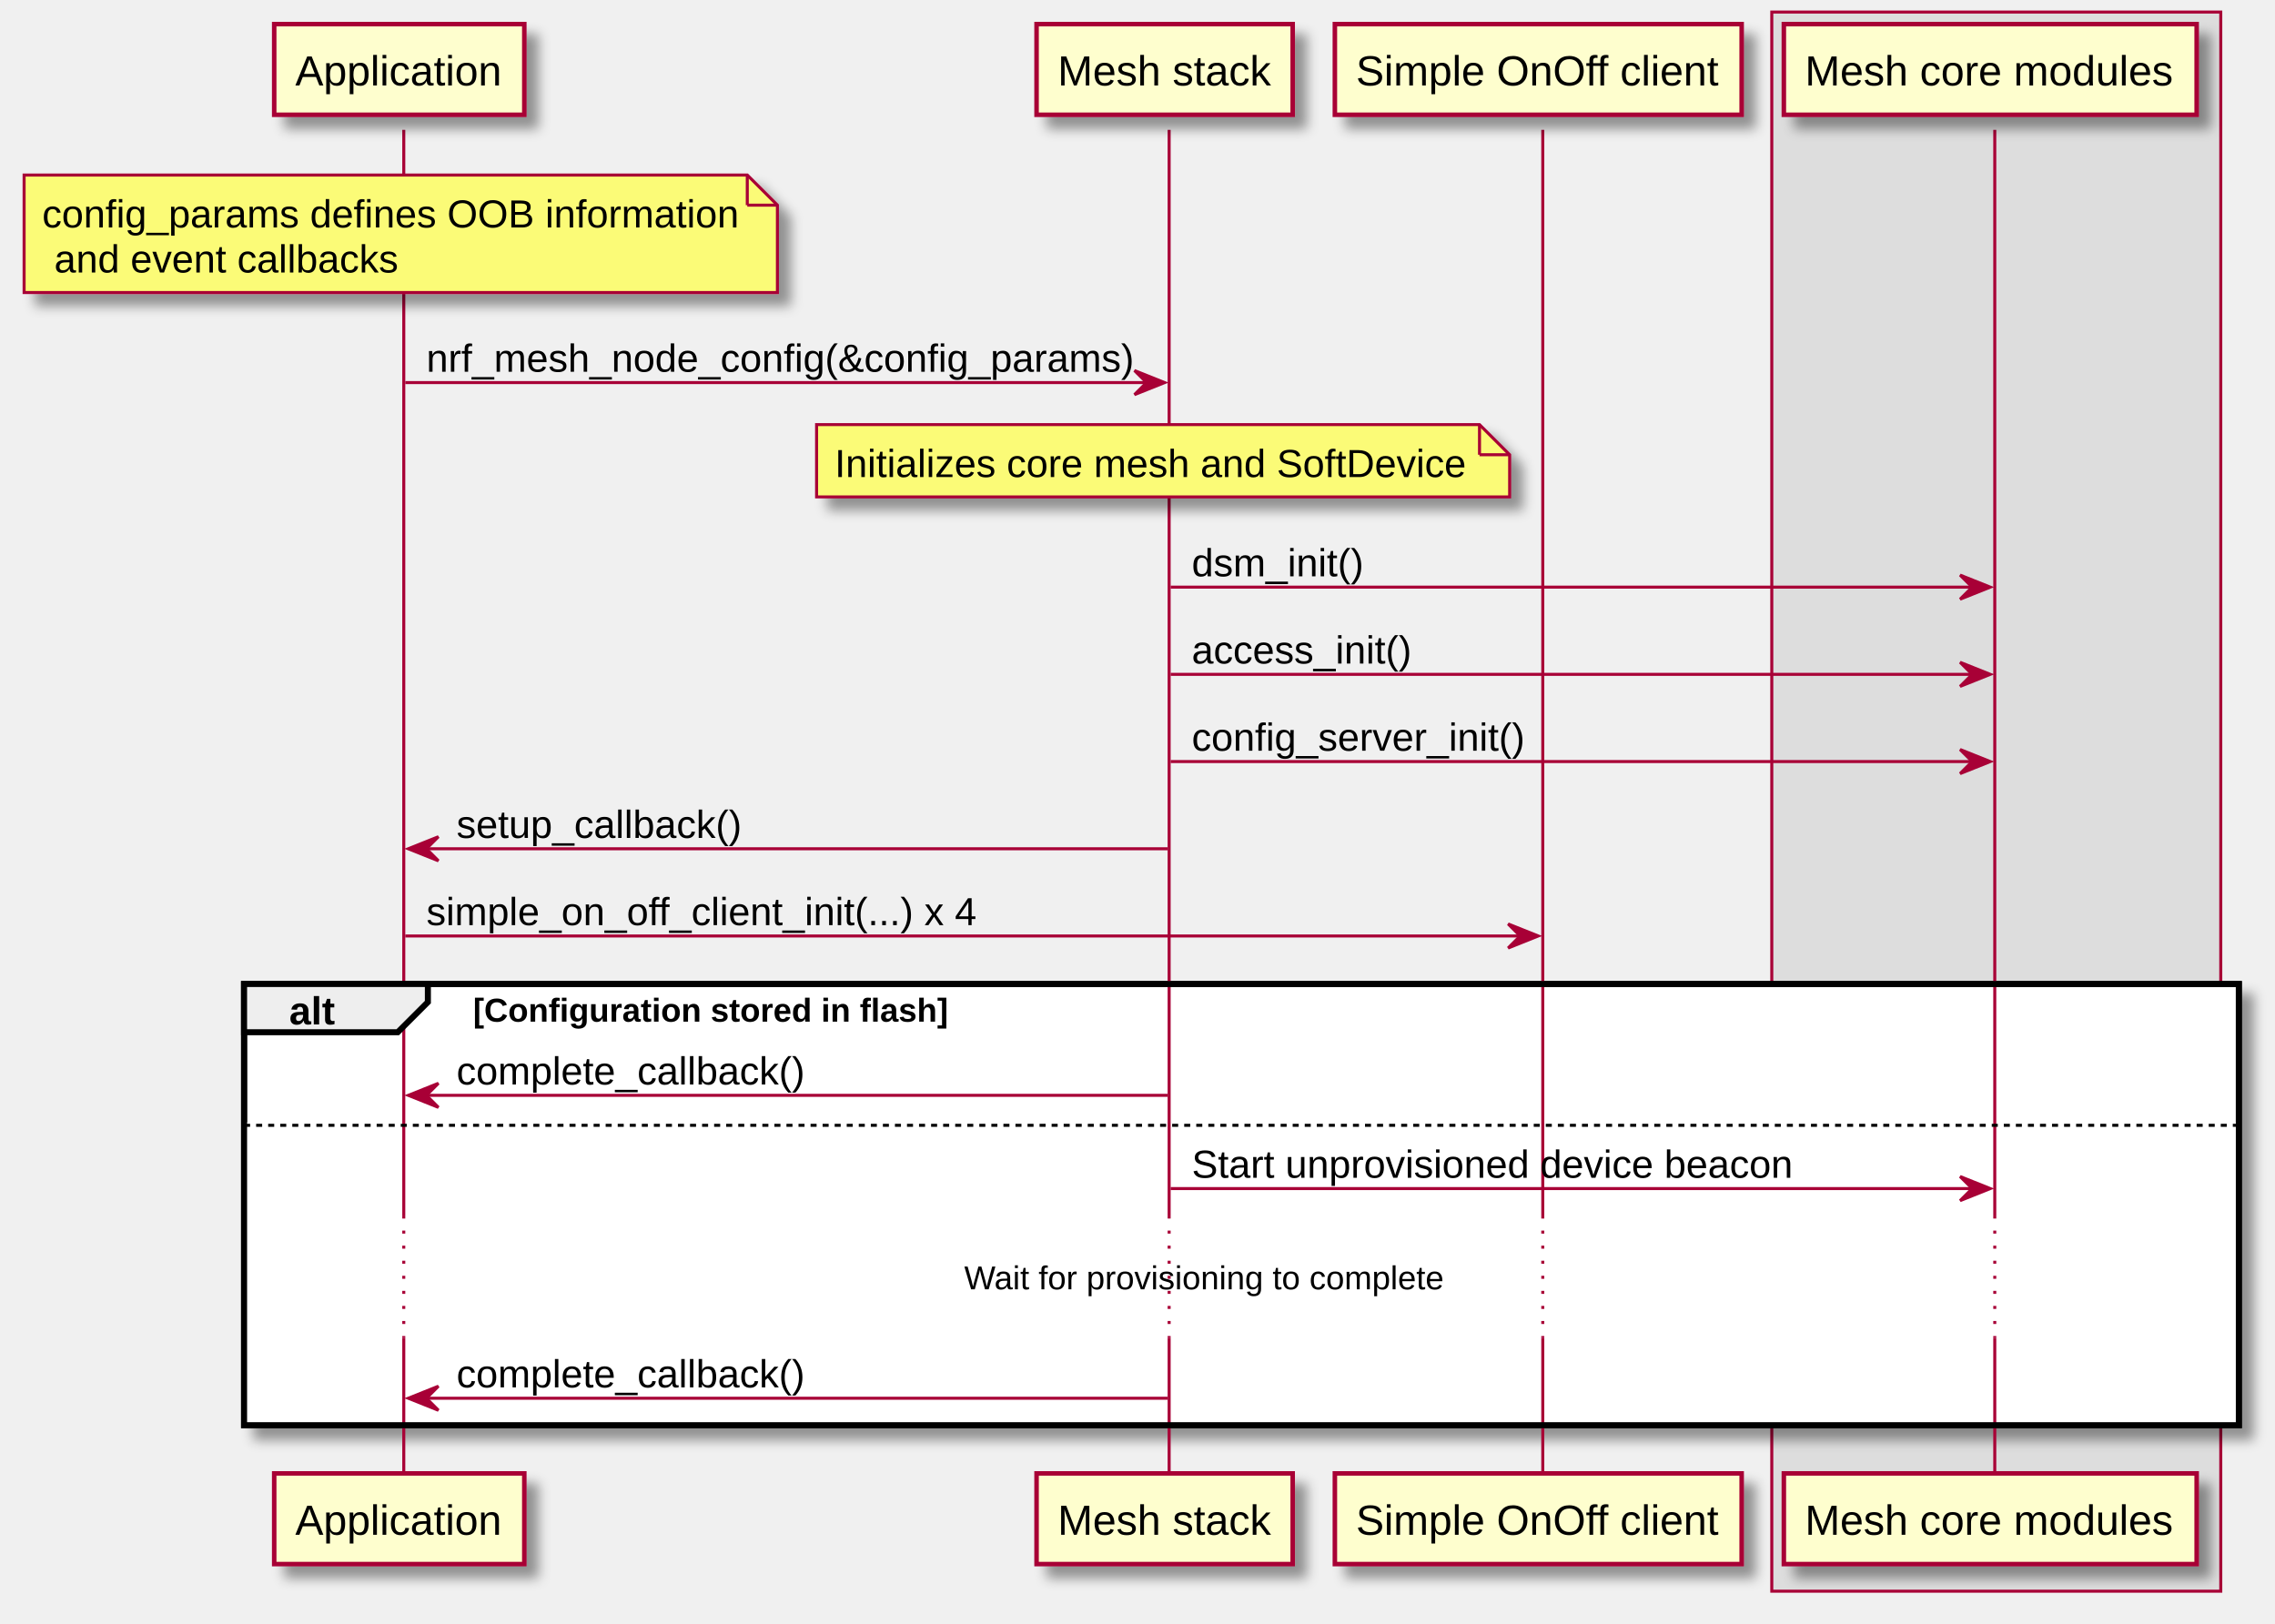
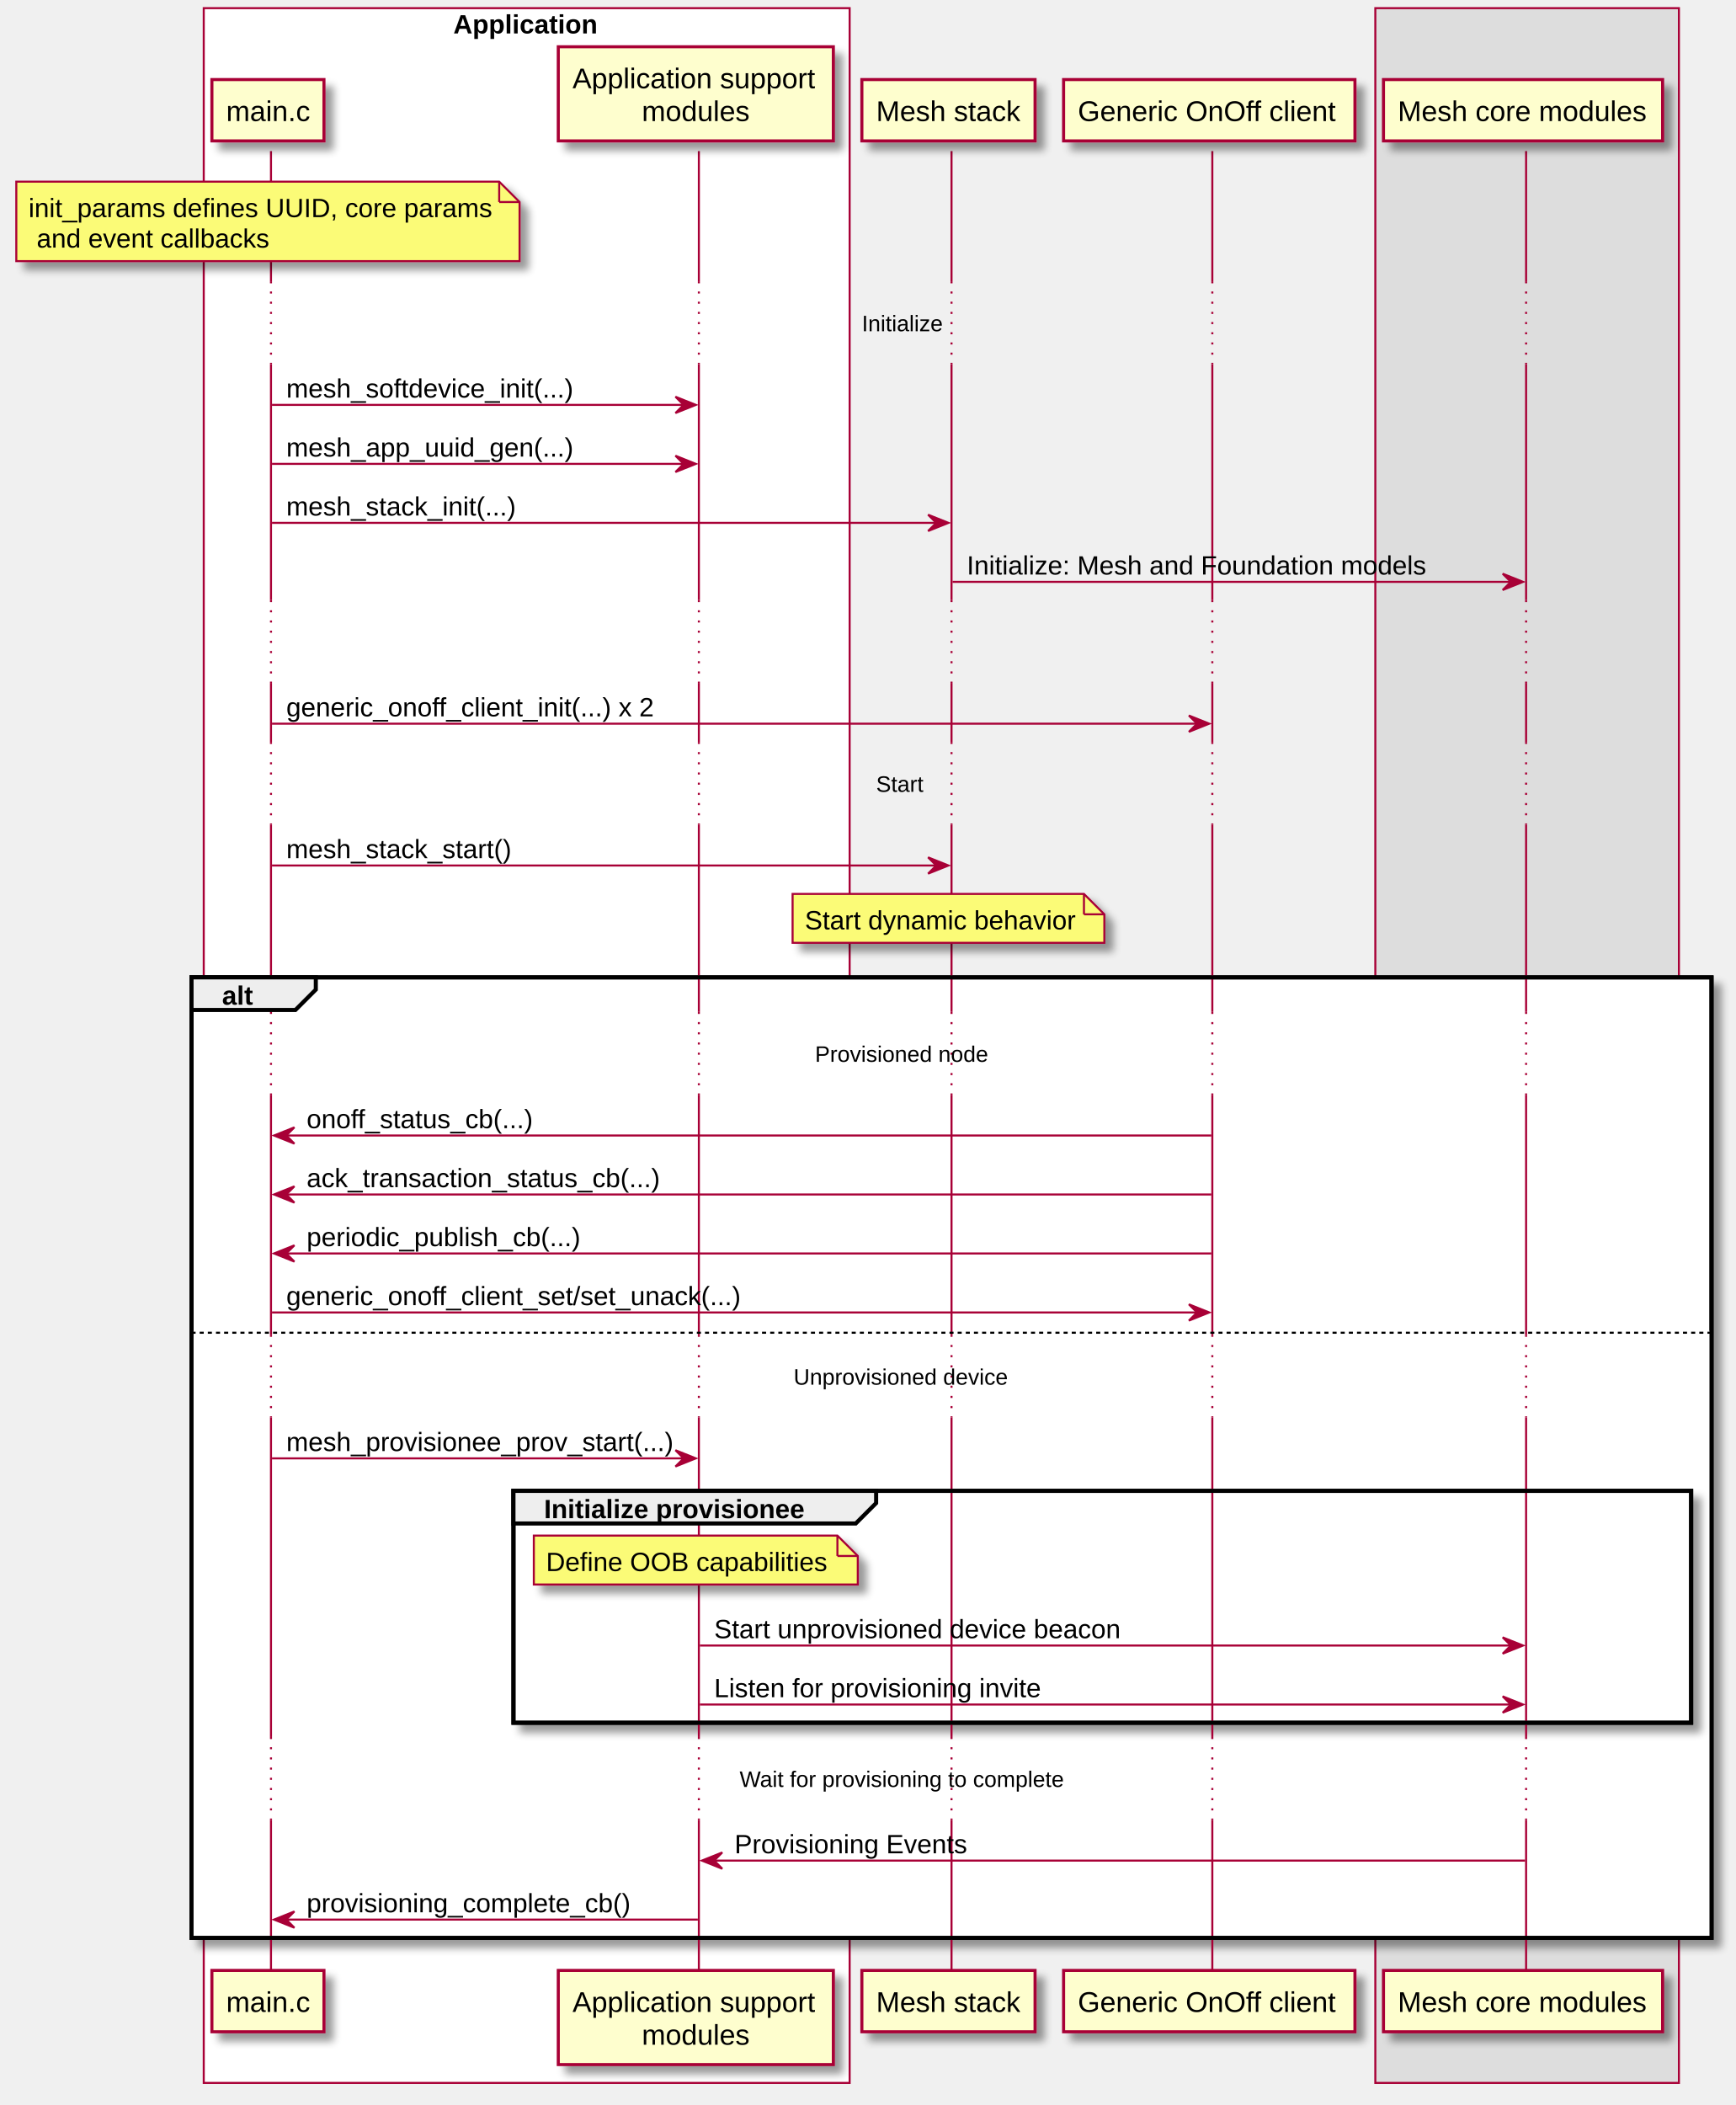
- <svg xmlns="http://www.w3.org/2000/svg" contentScriptType="application/ecmascript" contentStyleType="text/css" height="539px" preserveAspectRatio="none" style="width:755px;height:539px;" version="1.1" viewBox="0 0 755 539" width="755px" zoomAndPan="magnify">
+ <svg xmlns="http://www.w3.org/2000/svg" contentScriptType="application/ecmascript" contentStyleType="text/css" height="1033px" preserveAspectRatio="none" style="width:852px;height:1033px;" version="1.1" viewBox="0 0 852 1033" width="852px" zoomAndPan="magnify">
  <defs>
-     <filter height="300%" id="f15h57kr33lll6" width="300%" x="-1" y="-1">
+     <filter height="300%" id="f1qjf7lux1jxyg" width="300%" x="-1" y="-1">
      <feGaussianBlur result="blurOut" stdDeviation="2.0" />
      <feColorMatrix in="blurOut" result="blurOut2" type="matrix" values="0 0 0 0 0 0 0 0 0 0 0 0 0 0 0 0 0 0 .4 0" />
      <feOffset dx="4.0" dy="4.0" in="blurOut2" result="blurOut3" />
      <feBlend in="SourceGraphic" in2="blurOut3" mode="normal" />
    </filter>
  </defs>
  <g>
-     <rect fill="#DDDDDD" height="524.18" style="stroke: #A80036; stroke-width: 1.0;" width="149" x="588" y="4" />
-     <rect fill="#FFFFFF" filter="url(#f15h57kr33lll6)" height="146.444" style="stroke: #000000; stroke-width: 2.0;" width="662" x="81" y="326.637" />
-     <rect fill="#FFFFFF" height="100.546" style="stroke: none; stroke-width: 1.0;" width="662" x="81" y="372.535" />
-     <line style="stroke: #A80036; stroke-width: 1.0;" x1="134" x2="134" y1="43.099" y2="403.483" />
-     <line style="stroke: #A80036; stroke-width: 1.0; stroke-dasharray: 1.0,4.0;" x1="134" x2="134" y1="403.483" y2="444.132" />
-     <line style="stroke: #A80036; stroke-width: 1.0;" x1="134" x2="134" y1="444.132" y2="490.081" />
-     <line style="stroke: #A80036; stroke-width: 1.0;" x1="388" x2="388" y1="43.099" y2="403.483" />
-     <line style="stroke: #A80036; stroke-width: 1.0; stroke-dasharray: 1.0,4.0;" x1="388" x2="388" y1="403.483" y2="444.132" />
-     <line style="stroke: #A80036; stroke-width: 1.0;" x1="388" x2="388" y1="444.132" y2="490.081" />
-     <line style="stroke: #A80036; stroke-width: 1.0;" x1="512" x2="512" y1="43.099" y2="403.483" />
-     <line style="stroke: #A80036; stroke-width: 1.0; stroke-dasharray: 1.0,4.0;" x1="512" x2="512" y1="403.483" y2="444.132" />
-     <line style="stroke: #A80036; stroke-width: 1.0;" x1="512" x2="512" y1="444.132" y2="490.081" />
-     <line style="stroke: #A80036; stroke-width: 1.0;" x1="662" x2="662" y1="43.099" y2="403.483" />
-     <line style="stroke: #A80036; stroke-width: 1.0; stroke-dasharray: 1.0,4.0;" x1="662" x2="662" y1="403.483" y2="444.132" />
-     <line style="stroke: #A80036; stroke-width: 1.0;" x1="662" x2="662" y1="444.132" y2="490.081" />
-     <rect fill="#FEFECE" filter="url(#f15h57kr33lll6)" height="30.099" style="stroke: #A80036; stroke-width: 1.5;" width="83" x="91" y="8" />
-     <text fill="#000000" font-family="Arial" font-size="14" lengthAdjust="spacingAndGlyphs" textLength="69" x="98" y="28.361">Application</text>
-     <rect fill="#FEFECE" filter="url(#f15h57kr33lll6)" height="30.099" style="stroke: #A80036; stroke-width: 1.5;" width="83" x="91" y="489.081" />
-     <text fill="#000000" font-family="Arial" font-size="14" lengthAdjust="spacingAndGlyphs" textLength="69" x="98" y="509.442">Application</text>
-     <rect fill="#FEFECE" filter="url(#f15h57kr33lll6)" height="30.099" style="stroke: #A80036; stroke-width: 1.5;" width="85" x="344" y="8" />
-     <text fill="#000000" font-family="Arial" font-size="14" lengthAdjust="spacingAndGlyphs" textLength="71" x="351" y="28.361">Mesh stack</text>
-     <rect fill="#FEFECE" filter="url(#f15h57kr33lll6)" height="30.099" style="stroke: #A80036; stroke-width: 1.5;" width="85" x="344" y="489.081" />
-     <text fill="#000000" font-family="Arial" font-size="14" lengthAdjust="spacingAndGlyphs" textLength="71" x="351" y="509.442">Mesh stack</text>
-     <rect fill="#FEFECE" filter="url(#f15h57kr33lll6)" height="30.099" style="stroke: #A80036; stroke-width: 1.5;" width="135" x="443" y="8" />
-     <text fill="#000000" font-family="Arial" font-size="14" lengthAdjust="spacingAndGlyphs" textLength="121" x="450" y="28.361">Simple OnOff client</text>
-     <rect fill="#FEFECE" filter="url(#f15h57kr33lll6)" height="30.099" style="stroke: #A80036; stroke-width: 1.5;" width="135" x="443" y="489.081" />
-     <text fill="#000000" font-family="Arial" font-size="14" lengthAdjust="spacingAndGlyphs" textLength="121" x="450" y="509.442">Simple OnOff client</text>
-     <rect fill="#FEFECE" filter="url(#f15h57kr33lll6)" height="30.099" style="stroke: #A80036; stroke-width: 1.5;" width="137" x="592" y="8" />
-     <text fill="#000000" font-family="Arial" font-size="14" lengthAdjust="spacingAndGlyphs" textLength="123" x="599" y="28.361">Mesh core modules</text>
-     <rect fill="#FEFECE" filter="url(#f15h57kr33lll6)" height="30.099" style="stroke: #A80036; stroke-width: 1.5;" width="137" x="592" y="489.081" />
-     <text fill="#000000" font-family="Arial" font-size="14" lengthAdjust="spacingAndGlyphs" textLength="123" x="599" y="509.442">Mesh core modules</text>
-     <polygon fill="#FBFB77" filter="url(#f15h57kr33lll6)" points="8,58.099,8,97.099,258,97.099,258,68.099,248,58.099,8,58.099" style="stroke: #A80036; stroke-width: 1.0;" />
-     <line style="stroke: #A80036; stroke-width: 1.0;" x1="248" x2="248" y1="58.099" y2="68.099" />
-     <line style="stroke: #A80036; stroke-width: 1.0;" x1="258" x2="248" y1="68.099" y2="68.099" />
-     <text fill="#000000" font-family="Arial" font-size="13" lengthAdjust="spacingAndGlyphs" textLength="229" x="14" y="75.505">config_params defines OOB information</text>
-     <text fill="#000000" font-family="Arial" font-size="13" lengthAdjust="spacingAndGlyphs" textLength="114" x="18" y="90.454">and event callbacks</text>
-     <polygon fill="#A80036" points="376.5,122.996,386.5,126.996,376.5,130.996,380.5,126.996" style="stroke: #A80036; stroke-width: 1.0;" />
-     <line style="stroke: #A80036; stroke-width: 1.0;" x1="134.5" x2="382.5" y1="126.996" y2="126.996" />
-     <text fill="#000000" font-family="Arial" font-size="13" lengthAdjust="spacingAndGlyphs" textLength="230" x="141.5" y="123.403">nrf_mesh_node_config(&amp;config_params)</text>
-     <polygon fill="#FBFB77" filter="url(#f15h57kr33lll6)" points="271,140.945,271,164.945,501,164.945,501,150.945,491,140.945,271,140.945" style="stroke: #A80036; stroke-width: 1.0;" />
-     <line style="stroke: #A80036; stroke-width: 1.0;" x1="491" x2="491" y1="140.945" y2="150.945" />
-     <line style="stroke: #A80036; stroke-width: 1.0;" x1="501" x2="491" y1="150.945" y2="150.945" />
-     <text fill="#000000" font-family="Arial" font-size="13" lengthAdjust="spacingAndGlyphs" textLength="209" x="277" y="158.351">Initializes core mesh and SoftDevice</text>
-     <polygon fill="#A80036" points="650.5,190.894,660.5,194.894,650.5,198.894,654.5,194.894" style="stroke: #A80036; stroke-width: 1.0;" />
-     <line style="stroke: #A80036; stroke-width: 1.0;" x1="388.5" x2="656.5" y1="194.894" y2="194.894" />
-     <text fill="#000000" font-family="Arial" font-size="13" lengthAdjust="spacingAndGlyphs" textLength="57" x="395.5" y="191.3">dsm_init()</text>
-     <polygon fill="#A80036" points="650.5,219.842,660.5,223.842,650.5,227.842,654.5,223.842" style="stroke: #A80036; stroke-width: 1.0;" />
-     <line style="stroke: #A80036; stroke-width: 1.0;" x1="388.5" x2="656.5" y1="223.842" y2="223.842" />
-     <text fill="#000000" font-family="Arial" font-size="13" lengthAdjust="spacingAndGlyphs" textLength="74" x="395.5" y="220.249">access_init()</text>
-     <polygon fill="#A80036" points="650.5,248.791,660.5,252.791,650.5,256.791,654.5,252.791" style="stroke: #A80036; stroke-width: 1.0;" />
-     <line style="stroke: #A80036; stroke-width: 1.0;" x1="388.5" x2="656.5" y1="252.791" y2="252.791" />
-     <text fill="#000000" font-family="Arial" font-size="13" lengthAdjust="spacingAndGlyphs" textLength="107" x="395.5" y="249.197">config_server_init()</text>
-     <polygon fill="#A80036" points="145.5,277.74,135.5,281.74,145.5,285.74,141.5,281.74" style="stroke: #A80036; stroke-width: 1.0;" />
-     <line style="stroke: #A80036; stroke-width: 1.0;" x1="139.5" x2="387.5" y1="281.74" y2="281.74" />
-     <text fill="#000000" font-family="Arial" font-size="13" lengthAdjust="spacingAndGlyphs" textLength="95" x="151.5" y="278.146">setup_callback()</text>
-     <polygon fill="#A80036" points="500.5,306.688,510.5,310.688,500.5,314.688,504.5,310.688" style="stroke: #A80036; stroke-width: 1.0;" />
-     <line style="stroke: #A80036; stroke-width: 1.0;" x1="134.5" x2="506.5" y1="310.688" y2="310.688" />
-     <text fill="#000000" font-family="Arial" font-size="13" lengthAdjust="spacingAndGlyphs" textLength="183" x="141.5" y="307.095">simple_on_off_client_init(...) x 4</text>
-     <rect fill="none" height="146.444" style="stroke: #000000; stroke-width: 2.0;" width="662" x="81" y="326.637" />
-     <polygon fill="#EEEEEE" points="81,326.637,142,326.637,142,332.637,132,342.637,81,342.637,81,326.637" style="stroke: #000000; stroke-width: 2.0;" />
-     <text fill="#000000" font-family="Arial" font-size="13" font-weight="bold" lengthAdjust="spacingAndGlyphs" textLength="16" x="96" y="340.044">alt</text>
-     <text fill="#000000" font-family="Arial" font-size="11" font-weight="bold" lengthAdjust="spacingAndGlyphs" textLength="166" x="157" y="339.135">[Configuration stored in flash]</text>
-     <polygon fill="#A80036" points="145.5,359.586,135.5,363.586,145.5,367.586,141.5,363.586" style="stroke: #A80036; stroke-width: 1.0;" />
-     <line style="stroke: #A80036; stroke-width: 1.0;" x1="139.5" x2="387.5" y1="363.586" y2="363.586" />
-     <text fill="#000000" font-family="Arial" font-size="13" lengthAdjust="spacingAndGlyphs" textLength="116" x="151.5" y="359.992">complete_callback()</text>
-     <line style="stroke: #000000; stroke-width: 1.0; stroke-dasharray: 2.0,2.0;" x1="81" x2="743" y1="373.535" y2="373.535" />
-     <polygon fill="#A80036" points="650.5,390.535,660.5,394.535,650.5,398.535,654.5,394.535" style="stroke: #A80036; stroke-width: 1.0;" />
-     <line style="stroke: #A80036; stroke-width: 1.0;" x1="388.5" x2="656.5" y1="394.535" y2="394.535" />
-     <text fill="#000000" font-family="Arial" font-size="13" lengthAdjust="spacingAndGlyphs" textLength="196" x="395.5" y="390.941">Start unprovisioned device beacon</text>
-     <text fill="#000000" font-family="Arial" font-size="11" lengthAdjust="spacingAndGlyphs" textLength="157" x="320" y="427.981">Wait for provisioning to complete</text>
-     <polygon fill="#A80036" points="145.5,460.132,135.5,464.132,145.5,468.132,141.5,464.132" style="stroke: #A80036; stroke-width: 1.0;" />
-     <line style="stroke: #A80036; stroke-width: 1.0;" x1="139.5" x2="387.5" y1="464.132" y2="464.132" />
-     <text fill="#000000" font-family="Arial" font-size="13" lengthAdjust="spacingAndGlyphs" textLength="116" x="151.5" y="460.539">complete_callback()</text>
+     <rect fill="#FFFFFF" height="1018.16" style="stroke: #A80036; stroke-width: 1.0;" width="317" x="100" y="4" />
+     <text fill="#000000" font-family="Arial" font-size="13" font-weight="bold" lengthAdjust="spacingAndGlyphs" textLength="72" x="222.5" y="16.407">Application</text>
+     <rect fill="#DDDDDD" height="1018.16" style="stroke: #A80036; stroke-width: 1.0;" width="149" x="675" y="4" />
+     <rect fill="#FFFFFF" filter="url(#f1qjf7lux1jxyg)" height="471.332" style="stroke: #000000; stroke-width: 2.0;" width="746" x="94" y="479.631" />
+     <rect fill="#FFFFFF" height="297.939" style="stroke: none; stroke-width: 1.0;" width="746" x="94" y="653.024" />
+     <rect fill="#FFFFFF" filter="url(#f1qjf7lux1jxyg)" height="113.795" style="stroke: #000000; stroke-width: 2.0;" width="578" x="252" y="731.622" />
+     <line style="stroke: #A80036; stroke-width: 1.0;" x1="133" x2="133" y1="74.146" y2="138.043" />
+     <line style="stroke: #A80036; stroke-width: 1.0; stroke-dasharray: 1.0,4.0;" x1="133" x2="133" y1="138.043" y2="178.692" />
+     <line style="stroke: #A80036; stroke-width: 1.0;" x1="133" x2="133" y1="178.692" y2="294.487" />
+     <line style="stroke: #A80036; stroke-width: 1.0; stroke-dasharray: 1.0,4.0;" x1="133" x2="133" y1="294.487" y2="335.136" />
+     <line style="stroke: #A80036; stroke-width: 1.0;" x1="133" x2="133" y1="335.136" y2="364.085" />
+     <line style="stroke: #A80036; stroke-width: 1.0; stroke-dasharray: 1.0,4.0;" x1="133" x2="133" y1="364.085" y2="404.734" />
+     <line style="stroke: #A80036; stroke-width: 1.0;" x1="133" x2="133" y1="404.734" y2="496.58" />
+     <line style="stroke: #A80036; stroke-width: 1.0; stroke-dasharray: 1.0,4.0;" x1="133" x2="133" y1="496.58" y2="537.229" />
+     <line style="stroke: #A80036; stroke-width: 1.0;" x1="133" x2="133" y1="537.229" y2="655.024" />
+     <line style="stroke: #A80036; stroke-width: 1.0; stroke-dasharray: 1.0,4.0;" x1="133" x2="133" y1="655.024" y2="695.673" />
+     <line style="stroke: #A80036; stroke-width: 1.0;" x1="133" x2="133" y1="695.673" y2="852.417" />
+     <line style="stroke: #A80036; stroke-width: 1.0; stroke-dasharray: 1.0,4.0;" x1="133" x2="133" y1="852.417" y2="893.065" />
+     <line style="stroke: #A80036; stroke-width: 1.0;" x1="133" x2="133" y1="893.065" y2="967.963" />
+     <line style="stroke: #A80036; stroke-width: 1.0;" x1="343" x2="343" y1="74.146" y2="138.043" />
+     <line style="stroke: #A80036; stroke-width: 1.0; stroke-dasharray: 1.0,4.0;" x1="343" x2="343" y1="138.043" y2="178.692" />
+     <line style="stroke: #A80036; stroke-width: 1.0;" x1="343" x2="343" y1="178.692" y2="294.487" />
+     <line style="stroke: #A80036; stroke-width: 1.0; stroke-dasharray: 1.0,4.0;" x1="343" x2="343" y1="294.487" y2="335.136" />
+     <line style="stroke: #A80036; stroke-width: 1.0;" x1="343" x2="343" y1="335.136" y2="364.085" />
+     <line style="stroke: #A80036; stroke-width: 1.0; stroke-dasharray: 1.0,4.0;" x1="343" x2="343" y1="364.085" y2="404.734" />
+     <line style="stroke: #A80036; stroke-width: 1.0;" x1="343" x2="343" y1="404.734" y2="496.58" />
+     <line style="stroke: #A80036; stroke-width: 1.0; stroke-dasharray: 1.0,4.0;" x1="343" x2="343" y1="496.58" y2="537.229" />
+     <line style="stroke: #A80036; stroke-width: 1.0;" x1="343" x2="343" y1="537.229" y2="655.024" />
+     <line style="stroke: #A80036; stroke-width: 1.0; stroke-dasharray: 1.0,4.0;" x1="343" x2="343" y1="655.024" y2="695.673" />
+     <line style="stroke: #A80036; stroke-width: 1.0;" x1="343" x2="343" y1="695.673" y2="852.417" />
+     <line style="stroke: #A80036; stroke-width: 1.0; stroke-dasharray: 1.0,4.0;" x1="343" x2="343" y1="852.417" y2="893.065" />
+     <line style="stroke: #A80036; stroke-width: 1.0;" x1="343" x2="343" y1="893.065" y2="967.963" />
+     <line style="stroke: #A80036; stroke-width: 1.0;" x1="467" x2="467" y1="74.146" y2="138.043" />
+     <line style="stroke: #A80036; stroke-width: 1.0; stroke-dasharray: 1.0,4.0;" x1="467" x2="467" y1="138.043" y2="178.692" />
+     <line style="stroke: #A80036; stroke-width: 1.0;" x1="467" x2="467" y1="178.692" y2="294.487" />
+     <line style="stroke: #A80036; stroke-width: 1.0; stroke-dasharray: 1.0,4.0;" x1="467" x2="467" y1="294.487" y2="335.136" />
+     <line style="stroke: #A80036; stroke-width: 1.0;" x1="467" x2="467" y1="335.136" y2="364.085" />
+     <line style="stroke: #A80036; stroke-width: 1.0; stroke-dasharray: 1.0,4.0;" x1="467" x2="467" y1="364.085" y2="404.734" />
+     <line style="stroke: #A80036; stroke-width: 1.0;" x1="467" x2="467" y1="404.734" y2="496.58" />
+     <line style="stroke: #A80036; stroke-width: 1.0; stroke-dasharray: 1.0,4.0;" x1="467" x2="467" y1="496.58" y2="537.229" />
+     <line style="stroke: #A80036; stroke-width: 1.0;" x1="467" x2="467" y1="537.229" y2="655.024" />
+     <line style="stroke: #A80036; stroke-width: 1.0; stroke-dasharray: 1.0,4.0;" x1="467" x2="467" y1="655.024" y2="695.673" />
+     <line style="stroke: #A80036; stroke-width: 1.0;" x1="467" x2="467" y1="695.673" y2="852.417" />
+     <line style="stroke: #A80036; stroke-width: 1.0; stroke-dasharray: 1.0,4.0;" x1="467" x2="467" y1="852.417" y2="893.065" />
+     <line style="stroke: #A80036; stroke-width: 1.0;" x1="467" x2="467" y1="893.065" y2="967.963" />
+     <line style="stroke: #A80036; stroke-width: 1.0;" x1="595" x2="595" y1="74.146" y2="138.043" />
+     <line style="stroke: #A80036; stroke-width: 1.0; stroke-dasharray: 1.0,4.0;" x1="595" x2="595" y1="138.043" y2="178.692" />
+     <line style="stroke: #A80036; stroke-width: 1.0;" x1="595" x2="595" y1="178.692" y2="294.487" />
+     <line style="stroke: #A80036; stroke-width: 1.0; stroke-dasharray: 1.0,4.0;" x1="595" x2="595" y1="294.487" y2="335.136" />
+     <line style="stroke: #A80036; stroke-width: 1.0;" x1="595" x2="595" y1="335.136" y2="364.085" />
+     <line style="stroke: #A80036; stroke-width: 1.0; stroke-dasharray: 1.0,4.0;" x1="595" x2="595" y1="364.085" y2="404.734" />
+     <line style="stroke: #A80036; stroke-width: 1.0;" x1="595" x2="595" y1="404.734" y2="496.58" />
+     <line style="stroke: #A80036; stroke-width: 1.0; stroke-dasharray: 1.0,4.0;" x1="595" x2="595" y1="496.58" y2="537.229" />
+     <line style="stroke: #A80036; stroke-width: 1.0;" x1="595" x2="595" y1="537.229" y2="655.024" />
+     <line style="stroke: #A80036; stroke-width: 1.0; stroke-dasharray: 1.0,4.0;" x1="595" x2="595" y1="655.024" y2="695.673" />
+     <line style="stroke: #A80036; stroke-width: 1.0;" x1="595" x2="595" y1="695.673" y2="852.417" />
+     <line style="stroke: #A80036; stroke-width: 1.0; stroke-dasharray: 1.0,4.0;" x1="595" x2="595" y1="852.417" y2="893.065" />
+     <line style="stroke: #A80036; stroke-width: 1.0;" x1="595" x2="595" y1="893.065" y2="967.963" />
+     <line style="stroke: #A80036; stroke-width: 1.0;" x1="749" x2="749" y1="74.146" y2="138.043" />
+     <line style="stroke: #A80036; stroke-width: 1.0; stroke-dasharray: 1.0,4.0;" x1="749" x2="749" y1="138.043" y2="178.692" />
+     <line style="stroke: #A80036; stroke-width: 1.0;" x1="749" x2="749" y1="178.692" y2="294.487" />
+     <line style="stroke: #A80036; stroke-width: 1.0; stroke-dasharray: 1.0,4.0;" x1="749" x2="749" y1="294.487" y2="335.136" />
+     <line style="stroke: #A80036; stroke-width: 1.0;" x1="749" x2="749" y1="335.136" y2="364.085" />
+     <line style="stroke: #A80036; stroke-width: 1.0; stroke-dasharray: 1.0,4.0;" x1="749" x2="749" y1="364.085" y2="404.734" />
+     <line style="stroke: #A80036; stroke-width: 1.0;" x1="749" x2="749" y1="404.734" y2="496.58" />
+     <line style="stroke: #A80036; stroke-width: 1.0; stroke-dasharray: 1.0,4.0;" x1="749" x2="749" y1="496.58" y2="537.229" />
+     <line style="stroke: #A80036; stroke-width: 1.0;" x1="749" x2="749" y1="537.229" y2="655.024" />
+     <line style="stroke: #A80036; stroke-width: 1.0; stroke-dasharray: 1.0,4.0;" x1="749" x2="749" y1="655.024" y2="695.673" />
+     <line style="stroke: #A80036; stroke-width: 1.0;" x1="749" x2="749" y1="695.673" y2="852.417" />
+     <line style="stroke: #A80036; stroke-width: 1.0; stroke-dasharray: 1.0,4.0;" x1="749" x2="749" y1="852.417" y2="893.065" />
+     <line style="stroke: #A80036; stroke-width: 1.0;" x1="749" x2="749" y1="893.065" y2="967.963" />
+     <rect fill="#FEFECE" filter="url(#f1qjf7lux1jxyg)" height="30.099" style="stroke: #A80036; stroke-width: 1.5;" width="55" x="104" y="39.047" />
+     <text fill="#000000" font-family="Arial" font-size="14" lengthAdjust="spacingAndGlyphs" textLength="41" x="111" y="59.408">main.c</text>
+     <rect fill="#FEFECE" filter="url(#f1qjf7lux1jxyg)" height="30.099" style="stroke: #A80036; stroke-width: 1.5;" width="55" x="104" y="966.963" />
+     <text fill="#000000" font-family="Arial" font-size="14" lengthAdjust="spacingAndGlyphs" textLength="41" x="111" y="987.324">main.c</text>
+     <rect fill="#FEFECE" filter="url(#f1qjf7lux1jxyg)" height="46.197" style="stroke: #A80036; stroke-width: 1.5;" width="135" x="274" y="22.949" />
+     <text fill="#000000" font-family="Arial" font-size="14" lengthAdjust="spacingAndGlyphs" textLength="121" x="281" y="43.31">Application support</text>
+     <text fill="#000000" font-family="Arial" font-size="14" lengthAdjust="spacingAndGlyphs" textLength="53" x="315" y="59.408">modules</text>
+     <rect fill="#FEFECE" filter="url(#f1qjf7lux1jxyg)" height="46.197" style="stroke: #A80036; stroke-width: 1.5;" width="135" x="274" y="966.963" />
+     <text fill="#000000" font-family="Arial" font-size="14" lengthAdjust="spacingAndGlyphs" textLength="121" x="281" y="987.324">Application support</text>
+     <text fill="#000000" font-family="Arial" font-size="14" lengthAdjust="spacingAndGlyphs" textLength="53" x="315" y="1003.422">modules</text>
+     <rect fill="#FEFECE" filter="url(#f1qjf7lux1jxyg)" height="30.099" style="stroke: #A80036; stroke-width: 1.5;" width="85" x="423" y="39.047" />
+     <text fill="#000000" font-family="Arial" font-size="14" lengthAdjust="spacingAndGlyphs" textLength="71" x="430" y="59.408">Mesh stack</text>
+     <rect fill="#FEFECE" filter="url(#f1qjf7lux1jxyg)" height="30.099" style="stroke: #A80036; stroke-width: 1.5;" width="85" x="423" y="966.963" />
+     <text fill="#000000" font-family="Arial" font-size="14" lengthAdjust="spacingAndGlyphs" textLength="71" x="430" y="987.324">Mesh stack</text>
+     <rect fill="#FEFECE" filter="url(#f1qjf7lux1jxyg)" height="30.099" style="stroke: #A80036; stroke-width: 1.5;" width="143" x="522" y="39.047" />
+     <text fill="#000000" font-family="Arial" font-size="14" lengthAdjust="spacingAndGlyphs" textLength="129" x="529" y="59.408">Generic OnOff client</text>
+     <rect fill="#FEFECE" filter="url(#f1qjf7lux1jxyg)" height="30.099" style="stroke: #A80036; stroke-width: 1.5;" width="143" x="522" y="966.963" />
+     <text fill="#000000" font-family="Arial" font-size="14" lengthAdjust="spacingAndGlyphs" textLength="129" x="529" y="987.324">Generic OnOff client</text>
+     <rect fill="#FEFECE" filter="url(#f1qjf7lux1jxyg)" height="30.099" style="stroke: #A80036; stroke-width: 1.5;" width="137" x="679" y="39.047" />
+     <text fill="#000000" font-family="Arial" font-size="14" lengthAdjust="spacingAndGlyphs" textLength="123" x="686" y="59.408">Mesh core modules</text>
+     <rect fill="#FEFECE" filter="url(#f1qjf7lux1jxyg)" height="30.099" style="stroke: #A80036; stroke-width: 1.5;" width="137" x="679" y="966.963" />
+     <text fill="#000000" font-family="Arial" font-size="14" lengthAdjust="spacingAndGlyphs" textLength="123" x="686" y="987.324">Mesh core modules</text>
+     <polygon fill="#FBFB77" filter="url(#f1qjf7lux1jxyg)" points="8,89.146,8,128.146,255,128.146,255,99.146,245,89.146,8,89.146" style="stroke: #A80036; stroke-width: 1.0;" />
+     <line style="stroke: #A80036; stroke-width: 1.0;" x1="245" x2="245" y1="89.146" y2="99.146" />
+     <line style="stroke: #A80036; stroke-width: 1.0;" x1="255" x2="245" y1="99.146" y2="99.146" />
+     <text fill="#000000" font-family="Arial" font-size="13" lengthAdjust="spacingAndGlyphs" textLength="226" x="14" y="106.552">init_params defines UUID, core params</text>
+     <text fill="#000000" font-family="Arial" font-size="13" lengthAdjust="spacingAndGlyphs" textLength="114" x="18" y="121.501">and event callbacks</text>
+     <text fill="#000000" font-family="Arial" font-size="11" lengthAdjust="spacingAndGlyphs" textLength="37" x="423" y="162.541">Initialize</text>
+     <polygon fill="#A80036" points="331.5,194.692,341.5,198.692,331.5,202.692,335.5,198.692" style="stroke: #A80036; stroke-width: 1.0;" />
+     <line style="stroke: #A80036; stroke-width: 1.0;" x1="133.5" x2="337.5" y1="198.692" y2="198.692" />
+     <text fill="#000000" font-family="Arial" font-size="13" lengthAdjust="spacingAndGlyphs" textLength="140" x="140.5" y="195.099">mesh_softdevice_init(...)</text>
+     <polygon fill="#A80036" points="331.5,223.641,341.5,227.641,331.5,231.641,335.5,227.641" style="stroke: #A80036; stroke-width: 1.0;" />
+     <line style="stroke: #A80036; stroke-width: 1.0;" x1="133.5" x2="337.5" y1="227.641" y2="227.641" />
+     <text fill="#000000" font-family="Arial" font-size="13" lengthAdjust="spacingAndGlyphs" textLength="139" x="140.5" y="224.048">mesh_app_uuid_gen(...)</text>
+     <polygon fill="#A80036" points="455.5,252.59,465.5,256.59,455.5,260.59,459.5,256.59" style="stroke: #A80036; stroke-width: 1.0;" />
+     <line style="stroke: #A80036; stroke-width: 1.0;" x1="133.5" x2="461.5" y1="256.59" y2="256.59" />
+     <text fill="#000000" font-family="Arial" font-size="13" lengthAdjust="spacingAndGlyphs" textLength="115" x="140.5" y="252.996">mesh_stack_init(...)</text>
+     <polygon fill="#A80036" points="737.5,281.539,747.5,285.539,737.5,289.539,741.5,285.539" style="stroke: #A80036; stroke-width: 1.0;" />
+     <line style="stroke: #A80036; stroke-width: 1.0;" x1="467.5" x2="743.5" y1="285.539" y2="285.539" />
+     <text fill="#000000" font-family="Arial" font-size="13" lengthAdjust="spacingAndGlyphs" textLength="226" x="474.5" y="281.945">Initialize: Mesh and Foundation models</text>
+     <text fill="#000000" font-family="Arial" font-size="11" lengthAdjust="spacingAndGlyphs" textLength="0" x="443" y="318.985" />
+     <polygon fill="#A80036" points="583.5,351.136,593.5,355.136,583.5,359.136,587.5,355.136" style="stroke: #A80036; stroke-width: 1.0;" />
+     <line style="stroke: #A80036; stroke-width: 1.0;" x1="133.5" x2="589.5" y1="355.136" y2="355.136" />
+     <text fill="#000000" font-family="Arial" font-size="13" lengthAdjust="spacingAndGlyphs" textLength="180" x="140.5" y="351.543">generic_onoff_client_init(...) x 2</text>
+     <text fill="#000000" font-family="Arial" font-size="11" lengthAdjust="spacingAndGlyphs" textLength="23" x="430" y="388.583">Start</text>
+     <polygon fill="#A80036" points="455.5,420.734,465.5,424.734,455.5,428.734,459.5,424.734" style="stroke: #A80036; stroke-width: 1.0;" />
+     <line style="stroke: #A80036; stroke-width: 1.0;" x1="133.5" x2="461.5" y1="424.734" y2="424.734" />
+     <text fill="#000000" font-family="Arial" font-size="13" lengthAdjust="spacingAndGlyphs" textLength="112" x="140.5" y="421.14">mesh_stack_start()</text>
+     <polygon fill="#FBFB77" filter="url(#f1qjf7lux1jxyg)" points="389,438.683,389,462.683,542,462.683,542,448.683,532,438.683,389,438.683" style="stroke: #A80036; stroke-width: 1.0;" />
+     <line style="stroke: #A80036; stroke-width: 1.0;" x1="532" x2="532" y1="438.683" y2="448.683" />
+     <line style="stroke: #A80036; stroke-width: 1.0;" x1="542" x2="532" y1="448.683" y2="448.683" />
+     <text fill="#000000" font-family="Arial" font-size="13" lengthAdjust="spacingAndGlyphs" textLength="132" x="395" y="456.089">Start dynamic behavior</text>
+     <rect fill="none" height="471.332" style="stroke: #000000; stroke-width: 2.0;" width="746" x="94" y="479.631" />
+     <polygon fill="#EEEEEE" points="94,479.631,155,479.631,155,485.631,145,495.631,94,495.631,94,479.631" style="stroke: #000000; stroke-width: 2.0;" />
+     <text fill="#000000" font-family="Arial" font-size="13" font-weight="bold" lengthAdjust="spacingAndGlyphs" textLength="16" x="109" y="493.038">alt</text>
+     <text fill="#000000" font-family="Arial" font-size="11" lengthAdjust="spacingAndGlyphs" textLength="83" x="400" y="521.078">Provisioned node</text>
+     <polygon fill="#A80036" points="144.5,553.229,134.5,557.229,144.5,561.229,140.5,557.229" style="stroke: #A80036; stroke-width: 1.0;" />
+     <line style="stroke: #A80036; stroke-width: 1.0;" x1="138.5" x2="594.5" y1="557.229" y2="557.229" />
+     <text fill="#000000" font-family="Arial" font-size="13" lengthAdjust="spacingAndGlyphs" textLength="111" x="150.5" y="553.635">onoff_status_cb(...)</text>
+     <polygon fill="#A80036" points="144.5,582.178,134.5,586.178,144.5,590.178,140.5,586.178" style="stroke: #A80036; stroke-width: 1.0;" />
+     <line style="stroke: #A80036; stroke-width: 1.0;" x1="138.5" x2="594.5" y1="586.178" y2="586.178" />
+     <text fill="#000000" font-family="Arial" font-size="13" lengthAdjust="spacingAndGlyphs" textLength="176" x="150.5" y="582.584">ack_transaction_status_cb(...)</text>
+     <polygon fill="#A80036" points="144.5,611.126,134.5,615.126,144.5,619.126,140.5,615.126" style="stroke: #A80036; stroke-width: 1.0;" />
+     <line style="stroke: #A80036; stroke-width: 1.0;" x1="138.5" x2="594.5" y1="615.126" y2="615.126" />
+     <text fill="#000000" font-family="Arial" font-size="13" lengthAdjust="spacingAndGlyphs" textLength="134" x="150.5" y="611.533">periodic_publish_cb(...)</text>
+     <polygon fill="#A80036" points="583.5,640.075,593.5,644.075,583.5,648.075,587.5,644.075" style="stroke: #A80036; stroke-width: 1.0;" />
+     <line style="stroke: #A80036; stroke-width: 1.0;" x1="133.5" x2="589.5" y1="644.075" y2="644.075" />
+     <text fill="#000000" font-family="Arial" font-size="13" lengthAdjust="spacingAndGlyphs" textLength="223" x="140.5" y="640.482">generic_onoff_client_set/set_unack(...)</text>
+     <line style="stroke: #000000; stroke-width: 1.0; stroke-dasharray: 2.0,2.0;" x1="94" x2="840" y1="654.024" y2="654.024" />
+     <text fill="#000000" font-family="Arial" font-size="11" lengthAdjust="spacingAndGlyphs" textLength="104" x="389.5" y="679.522">Unprovisioned device</text>
+     <polygon fill="#A80036" points="331.5,711.673,341.5,715.673,331.5,719.673,335.5,715.673" style="stroke: #A80036; stroke-width: 1.0;" />
+     <line style="stroke: #A80036; stroke-width: 1.0;" x1="133.5" x2="337.5" y1="715.673" y2="715.673" />
+     <text fill="#000000" font-family="Arial" font-size="13" lengthAdjust="spacingAndGlyphs" textLength="186" x="140.5" y="712.079">mesh_provisionee_prov_start(...)</text>
+     <rect fill="none" height="113.795" style="stroke: #000000; stroke-width: 2.0;" width="578" x="252" y="731.622" />
+     <polygon fill="#EEEEEE" points="252,731.622,430,731.622,430,737.622,420,747.622,252,747.622,252,731.622" style="stroke: #000000; stroke-width: 2.0;" />
+     <text fill="#000000" font-family="Arial" font-size="13" font-weight="bold" lengthAdjust="spacingAndGlyphs" textLength="133" x="267" y="745.028">Initialize provisionee</text>
+     <polygon fill="#FBFB77" filter="url(#f1qjf7lux1jxyg)" points="262,753.57,262,777.57,421,777.57,421,763.57,411,753.57,262,753.57" style="stroke: #A80036; stroke-width: 1.0;" />
+     <line style="stroke: #A80036; stroke-width: 1.0;" x1="411" x2="411" y1="753.57" y2="763.57" />
+     <line style="stroke: #A80036; stroke-width: 1.0;" x1="421" x2="411" y1="763.57" y2="763.57" />
+     <text fill="#000000" font-family="Arial" font-size="13" lengthAdjust="spacingAndGlyphs" textLength="138" x="268" y="770.977">Define OOB capabilities</text>
+     <polygon fill="#A80036" points="737.5,803.519,747.5,807.519,737.5,811.519,741.5,807.519" style="stroke: #A80036; stroke-width: 1.0;" />
+     <line style="stroke: #A80036; stroke-width: 1.0;" x1="343.5" x2="743.5" y1="807.519" y2="807.519" />
+     <text fill="#000000" font-family="Arial" font-size="13" lengthAdjust="spacingAndGlyphs" textLength="196" x="350.5" y="803.926">Start unprovisioned device beacon</text>
+     <polygon fill="#A80036" points="737.5,832.468,747.5,836.468,737.5,840.468,741.5,836.468" style="stroke: #A80036; stroke-width: 1.0;" />
+     <line style="stroke: #A80036; stroke-width: 1.0;" x1="343.5" x2="743.5" y1="836.468" y2="836.468" />
+     <text fill="#000000" font-family="Arial" font-size="13" lengthAdjust="spacingAndGlyphs" textLength="157" x="350.5" y="832.874">Listen for provisioning invite</text>
+     <text fill="#000000" font-family="Arial" font-size="11" lengthAdjust="spacingAndGlyphs" textLength="157" x="363" y="876.914">Wait for provisioning to complete</text>
+     <polygon fill="#A80036" points="354.5,909.065,344.5,913.065,354.5,917.065,350.5,913.065" style="stroke: #A80036; stroke-width: 1.0;" />
+     <line style="stroke: #A80036; stroke-width: 1.0;" x1="348.5" x2="748.5" y1="913.065" y2="913.065" />
+     <text fill="#000000" font-family="Arial" font-size="13" lengthAdjust="spacingAndGlyphs" textLength="112" x="360.5" y="909.472">Provisioning Events</text>
+     <polygon fill="#A80036" points="144.5,938.014,134.5,942.014,144.5,946.014,140.5,942.014" style="stroke: #A80036; stroke-width: 1.0;" />
+     <line style="stroke: #A80036; stroke-width: 1.0;" x1="138.5" x2="342.5" y1="942.014" y2="942.014" />
+     <text fill="#000000" font-family="Arial" font-size="13" lengthAdjust="spacingAndGlyphs" textLength="156" x="150.5" y="938.421">provisioning_complete_cb()</text>
  </g>
</svg>
